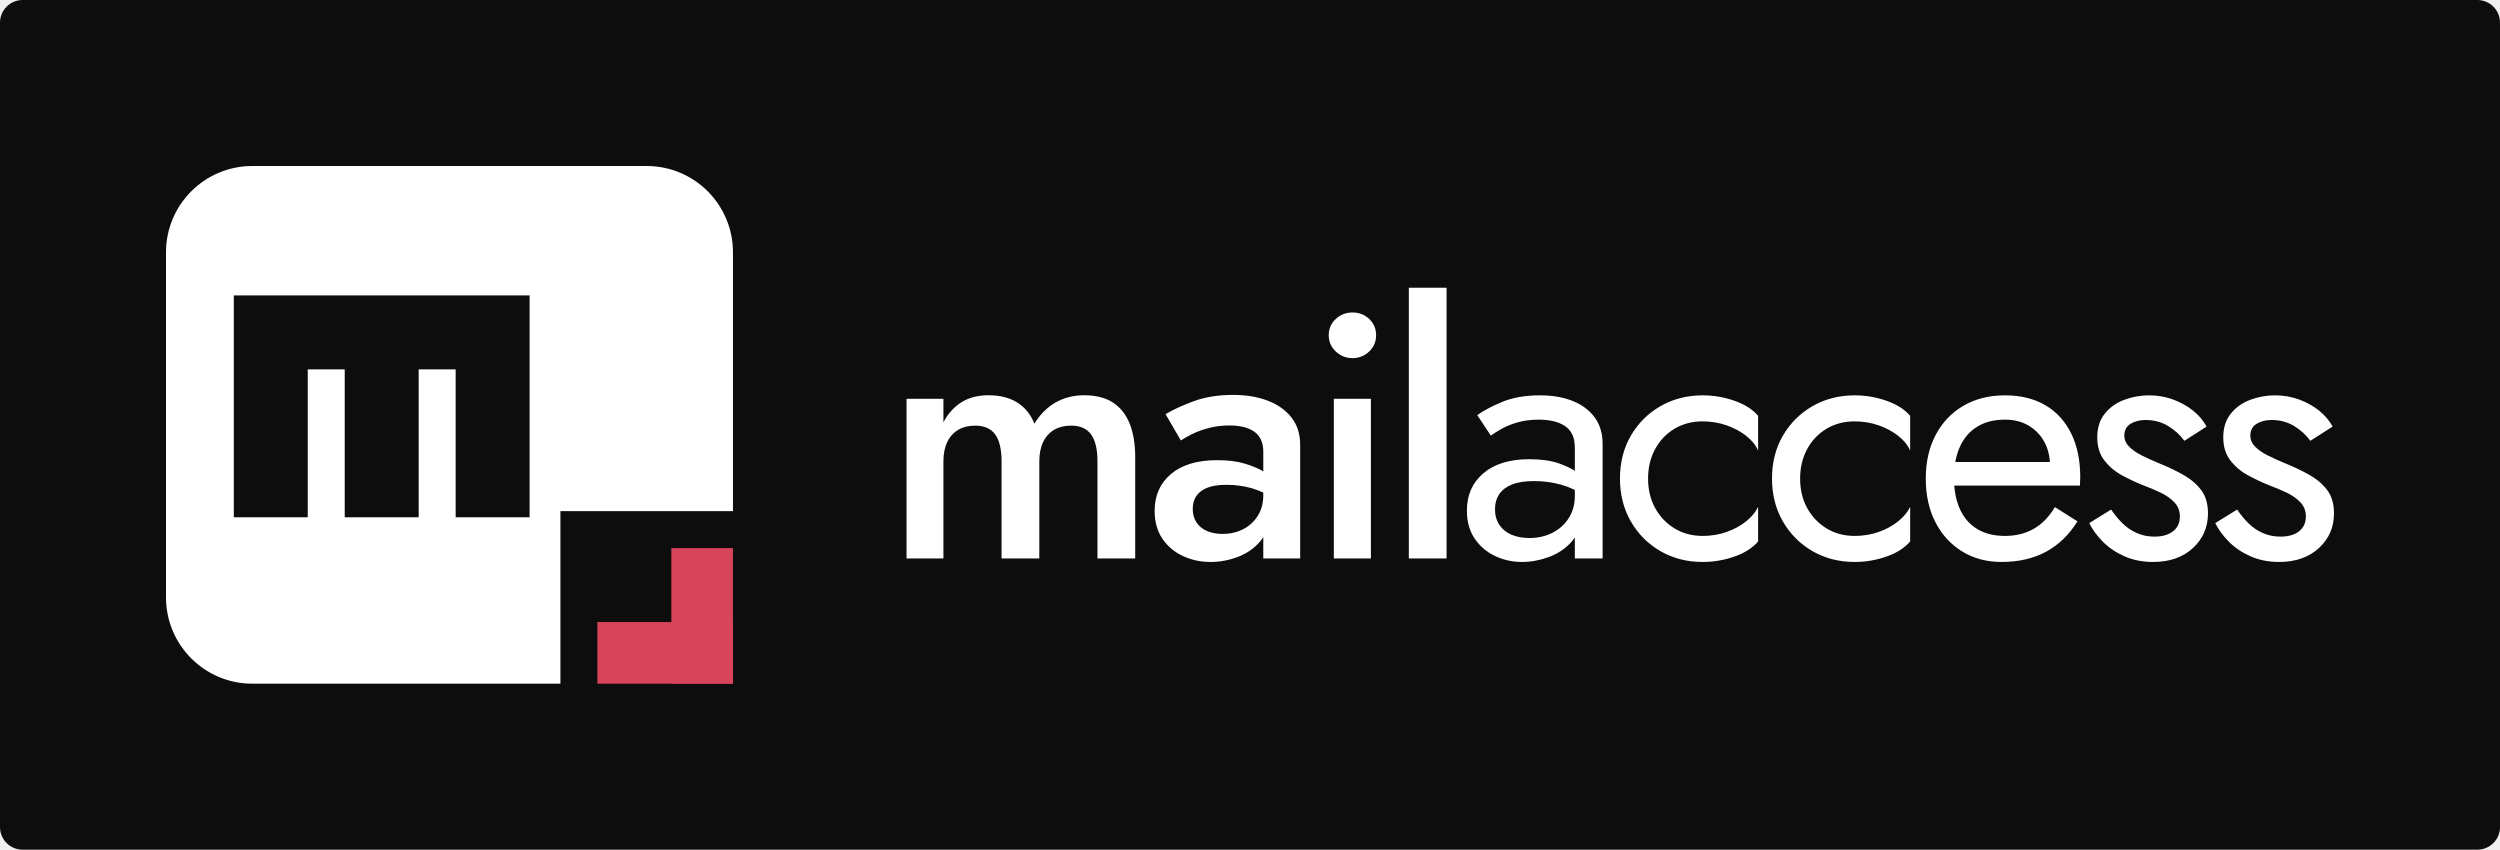
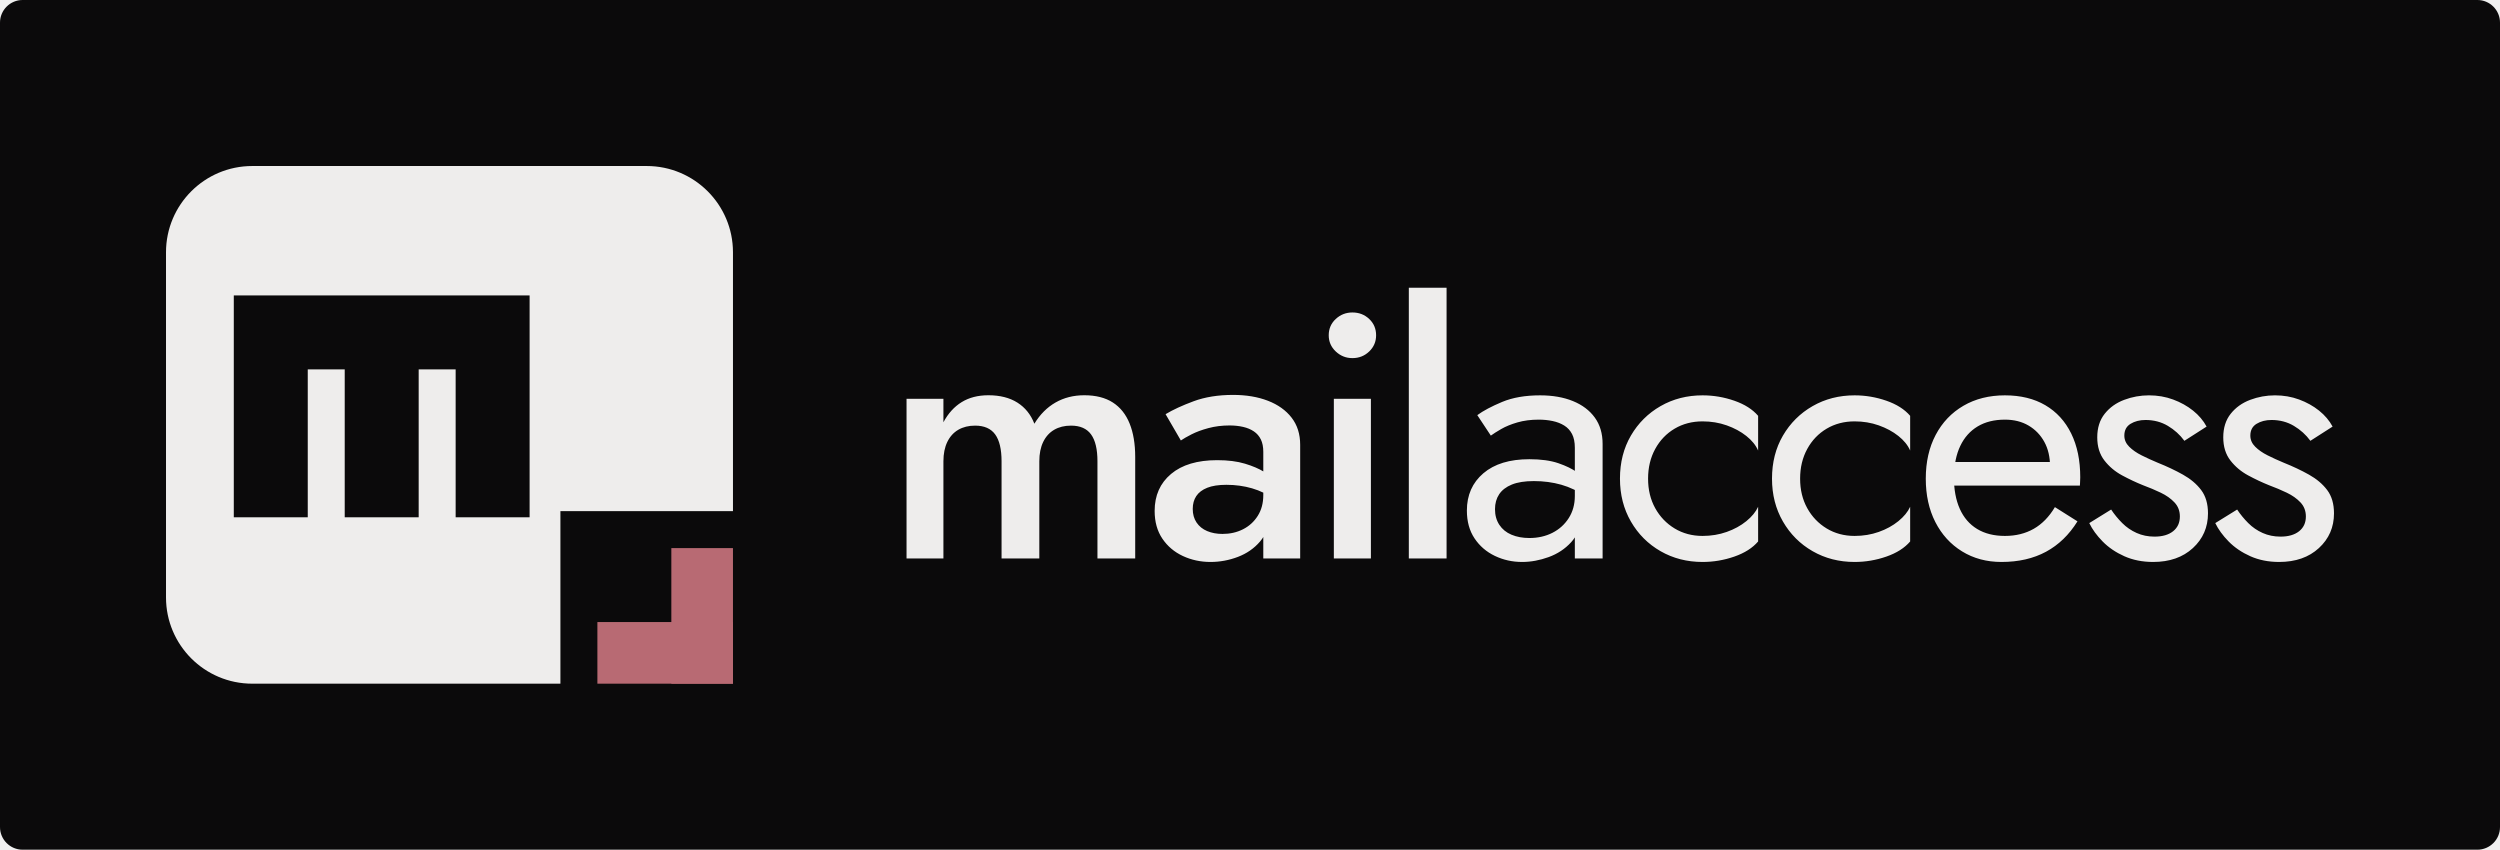
<svg xmlns="http://www.w3.org/2000/svg" width="662.59" height="225.2" viewBox="0 0 662.59 225.2" fill="none" role="img" aria-label="MailAccess preview">
-   <rect width="662.59" height="225.2" rx="6" fill="#0D0D0D" />
+   <rect width="662.59" height="225.2" rx="6" fill="#0B0A0B" />
  <g transform="translate(44 44) scale(1 1) translate(-0 -0)">
    <g transform="translate(-22.87 -29.4) scale(1.633333)">
-       <path d="M28 18 H92 A14 14 0 0 1 106 32 V74 H78 V102 H28 A14 14 0 0 1 14 88 V32 A14 14 0 0 1 28 18 Z" fill="#FFFFFF" />
-       <path d="M31 75 V45 H49 V75 M49 45 H67 V75" stroke="#0D0D0D" stroke-width="12" stroke-linejoin="miter" fill="none" />
-       <rect x="84" y="92" width="22" height="10" fill="#D8455A" />
-       <rect x="96" y="80" width="10" height="22" fill="#D8455A" />
+       <path d="M28 18 H92 A14 14 0 0 1 106 32 V74 H78 V102 H28 A14 14 0 0 1 14 88 V32 A14 14 0 0 1 28 18 Z" fill="#EEEDEC" />
+       <path d="M31 75 V45 H49 V75 M49 45 H67 V75" stroke="#0B0A0B" stroke-width="12" stroke-linejoin="miter" fill="none" />
+       <rect x="84" y="92" width="22" height="10" fill="#B86A73" />
+       <rect x="96" y="80" width="10" height="22" fill="#B86A73" />
    </g>
-     <g transform="translate(189.94 104.02) scale(0.092)" fill="#FFFFFF">
+     <g transform="translate(189.94 104.02) scale(0.092)" fill="#EEEDEC">
      <path d="M727.5 -292.5Q727.5 -349.0 711.38 -388.88Q695.25 -428.75 662.88 -449.5Q630.5 -470.25 580.75 -470.25Q534.5 -470.25 498.0 -449.38Q461.5 -428.5 437.0 -388.25Q421.75 -427.75 388.25 -449.0Q354.75 -470.25 304.5 -470.25Q259.75 -470.25 227.62 -450.5Q195.5 -430.75 175.0 -392.5V-460H68.75V0.0H175.0V-280Q175.0 -312.75 186.25 -335.88Q197.5 -359.0 218.0 -370.88Q238.5 -382.75 266.25 -382.75Q305.75 -382.75 324.12 -357.38Q342.5 -332.0 342.5 -280.0V0.0H451.25V-280.0Q451.25 -312.75 462.5 -335.88Q473.75 -359.0 494.25 -370.88Q514.75 -382.75 542.5 -382.75Q582.0 -382.75 600.38 -357.38Q618.75 -332.0 618.75 -280.0V0.0H727.5Z M893.25 -142.75Q893.25 -164.5 903.5 -179.88Q913.75 -195.25 935.0 -203.75Q956.25 -212.25 990.25 -212.25Q1029.25 -212.25 1064.12 -202.12Q1099.0 -192 1129.5 -170.25V-225.25Q1120.5 -236.0 1098.88 -249.5Q1077.25 -263.0 1043.75 -273.12Q1010.25 -283.25 963.75 -283.25Q878.0 -283.25 830.75 -243.5Q783.5 -203.75 783.5 -137.0Q783.5 -90.0 805.75 -57.12Q828.0 -24.25 864.88 -7.12Q901.75 10.0 944.5 10.0Q985.0 10 1023.38 -4.62Q1061.75 -19.25 1087.12 -48.88Q1112.5 -78.5 1112.5 -122.5L1096.5 -182.5Q1096.5 -148.0 1080.5 -122.75Q1064.5 -97.5 1038.0 -84.12Q1011.5 -70.75 979.0 -70.75Q954.25 -70.75 934.75 -79.0Q915.25 -87.25 904.25 -103.62Q893.25 -120.0 893.25 -142.75ZM859.0 -340Q869.5 -347.25 889.75 -357.62Q910.0 -368 938.38 -375.62Q966.75 -383.25 999.25 -383.25Q1020.25 -383.25 1038.25 -379.12Q1056.25 -375.0 1069.38 -366.12Q1082.5 -357.25 1089.5 -342.88Q1096.5 -328.5 1096.5 -307.25V0.0H1202.75V-327.5Q1202.75 -373.75 1178.12 -405.62Q1153.5 -437.5 1109.88 -454.38Q1066.25 -471.25 1009.5 -471.25Q945.0 -471.25 895.75 -453.0Q846.5 -434.75 815.0 -415.75Z M1285.0 -643Q1285.0 -615.5 1305.25 -596.38Q1325.5 -577.25 1353.25 -577.25Q1381.75 -577.25 1401.62 -596.38Q1421.5 -615.5 1421.5 -643.0Q1421.5 -671.25 1401.62 -690.0Q1381.75 -708.75 1353.25 -708.75Q1325.5 -708.75 1305.25 -690.0Q1285.0 -671.25 1285.0 -643ZM1299.75 -460.0V0.0H1406.5V-460.0Z M1515.75 -780.0V0.0H1624.5V-780.0Z M1764.0 -142Q1764.0 -167 1776.0 -185.0Q1788.0 -203 1812.5 -213.0Q1837.0 -223 1876.0 -223Q1918.0 -223 1955.0 -212.5Q1992.0 -202 2027.0 -178V-225Q2020.0 -234 2000.0 -248.5Q1980.0 -263 1946.5 -274.5Q1913.0 -286 1863.0 -286Q1778.0 -286 1730.5 -245.5Q1683.0 -205 1683.0 -138Q1683.0 -91 1705.0 -58.0Q1727.0 -25 1763.5 -7.5Q1800.0 10 1842.0 10Q1880.0 10 1918.5 -4.0Q1957.0 -18 1983.5 -47.0Q2010.0 -76 2010.0 -120L1994.0 -180Q1994.0 -144 1976.5 -116.5Q1959.0 -89 1929.5 -74.0Q1900.0 -59 1863.0 -59Q1834.0 -59 1811.5 -68.5Q1789.0 -78 1776.5 -97.0Q1764.0 -116 1764.0 -142ZM1752.0 -354Q1763.0 -362 1782.0 -373.0Q1801.0 -384 1828.5 -392.0Q1856.0 -400 1890.0 -400Q1911.0 -400 1930.0 -396.0Q1949.0 -392 1963.5 -383.0Q1978.0 -374 1986.0 -358.5Q1994.0 -343 1994.0 -319V0H2074.0V-330Q2074.0 -375 2051.5 -406.0Q2029.0 -437 1988.5 -453.5Q1948.0 -470 1894.0 -470Q1830.0 -470 1784.5 -451.0Q1739.0 -432 1713.0 -413Z M2205.0 -230Q2205.0 -278 2225.5 -315.5Q2246.0 -353 2281.5 -374.0Q2317.0 -395 2362.0 -395Q2399.0 -395 2431.5 -383.5Q2464.0 -372 2488.0 -353.0Q2512.0 -334 2522.0 -311V-411Q2498.0 -439 2453.5 -454.5Q2409.0 -470 2362.0 -470Q2295.0 -470 2241.0 -439.0Q2187.0 -408 2155.5 -354.0Q2124.0 -300 2124.0 -230Q2124.0 -161 2155.5 -106.5Q2187.0 -52 2241.0 -21.0Q2295.0 10 2362.0 10Q2409.0 10 2453.5 -5.5Q2498.0 -21 2522.0 -49V-149Q2512.0 -127 2488.0 -107.5Q2464.0 -88 2431.5 -76.5Q2399.0 -65 2362.0 -65Q2317.0 -65 2281.5 -86.5Q2246.0 -108 2225.5 -145.0Q2205.0 -182 2205.0 -230Z M2643.0 -230Q2643.0 -278 2663.5 -315.5Q2684.0 -353 2719.5 -374.0Q2755.0 -395 2800.0 -395Q2837.0 -395 2869.5 -383.5Q2902.0 -372 2926.0 -353.0Q2950.0 -334 2960.0 -311V-411Q2936.0 -439 2891.5 -454.5Q2847.0 -470 2800.0 -470Q2733.0 -470 2679.0 -439.0Q2625.0 -408 2593.5 -354.0Q2562.0 -300 2562.0 -230Q2562.0 -161 2593.5 -106.5Q2625.0 -52 2679.0 -21.0Q2733.0 10 2800.0 10Q2847.0 10 2891.5 -5.5Q2936.0 -21 2960.0 -49V-149Q2950.0 -127 2926.0 -107.5Q2902.0 -88 2869.5 -76.5Q2837.0 -65 2800.0 -65Q2755.0 -65 2719.5 -86.5Q2684.0 -108 2663.5 -145.0Q2643.0 -182 2643.0 -230Z M3223.0 10Q3297.0 10 3351.5 -19.5Q3406.0 -49 3442.0 -107L3377.0 -148Q3352.0 -106 3316.0 -85.5Q3280.0 -65 3233.0 -65Q3186.0 -65 3153.0 -85.0Q3120.0 -105 3103.0 -143.0Q3086.0 -181 3086.0 -235Q3087.0 -288 3104.5 -324.5Q3122.0 -361 3154.5 -380.5Q3187.0 -400 3233.0 -400Q3272.0 -400 3301.0 -383.0Q3330.0 -366 3346.5 -336.0Q3363.0 -306 3363.0 -265Q3363.0 -258 3360.0 -247.5Q3357.0 -237 3354.0 -232L3386.0 -278H3056.0V-210H3449.0Q3449.0 -212 3449.5 -219.5Q3450.0 -227 3450.0 -234Q3450.0 -307 3424.0 -360.0Q3398.0 -413 3349.5 -441.5Q3301.0 -470 3233.0 -470Q3165.0 -470 3113.5 -440.0Q3062.0 -410 3033.5 -356.0Q3005.0 -302 3005.0 -230Q3005.0 -159 3032.5 -105.0Q3060.0 -51 3109.5 -20.5Q3159.0 10 3223.0 10Z M3539.0 -141 3476.0 -102Q3489.0 -75 3514.5 -49.0Q3540.0 -23 3577.0 -6.5Q3614.0 10 3660.0 10Q3731.0 10 3774.5 -30.0Q3818.0 -70 3818.0 -130Q3818.0 -171 3798.5 -197.0Q3779.0 -223 3746.0 -241.5Q3713.0 -260 3673.0 -276Q3649.0 -286 3627.0 -297.0Q3605.0 -308 3591.0 -322.0Q3577.0 -336 3577.0 -354Q3577.0 -377 3595.0 -388.0Q3613.0 -399 3638.0 -399Q3674.0 -399 3702.5 -382.0Q3731.0 -365 3750.0 -339L3814.0 -380Q3800.0 -406 3775.0 -426.0Q3750.0 -446 3717.5 -458.0Q3685.0 -470 3648.0 -470Q3611.0 -470 3576.5 -457.0Q3542.0 -444 3520.5 -417.0Q3499.0 -390 3499.0 -349Q3499.0 -309 3519.5 -282.5Q3540.0 -256 3570.5 -239.5Q3601.0 -223 3631.0 -211Q3658.0 -201 3682.0 -189.5Q3706.0 -178 3721.5 -161.5Q3737.0 -145 3737.0 -121Q3737.0 -94 3717.5 -78.5Q3698.0 -63 3664.0 -63Q3636.0 -63 3612.5 -73.5Q3589.0 -84 3571.0 -102.0Q3553.0 -120 3539.0 -141Z M3902.0 -141 3839.0 -102Q3852.0 -75 3877.5 -49.0Q3903.0 -23 3940.0 -6.5Q3977.0 10 4023.0 10Q4094.0 10 4137.5 -30.0Q4181.0 -70 4181.0 -130Q4181.0 -171 4161.5 -197.0Q4142.0 -223 4109.0 -241.5Q4076.0 -260 4036.0 -276Q4012.0 -286 3990.0 -297.0Q3968.0 -308 3954.0 -322.0Q3940.0 -336 3940.0 -354Q3940.0 -377 3958.0 -388.0Q3976.0 -399 4001.0 -399Q4037.0 -399 4065.5 -382.0Q4094.0 -365 4113.0 -339L4177.0 -380Q4163.0 -406 4138.0 -426.0Q4113.0 -446 4080.5 -458.0Q4048.0 -470 4011.0 -470Q3974.0 -470 3939.5 -457.0Q3905.0 -444 3883.5 -417.0Q3862.0 -390 3862.0 -349Q3862.0 -309 3882.5 -282.5Q3903.0 -256 3933.5 -239.5Q3964.0 -223 3994.0 -211Q4021.0 -201 4045.0 -189.5Q4069.0 -178 4084.5 -161.5Q4100.0 -145 4100.0 -121Q4100.0 -94 4080.5 -78.5Q4061.0 -63 4027.0 -63Q3999.0 -63 3975.5 -73.5Q3952.0 -84 3934.0 -102.0Q3916.0 -120 3902.0 -141Z" />
    </g>
  </g>
</svg>
